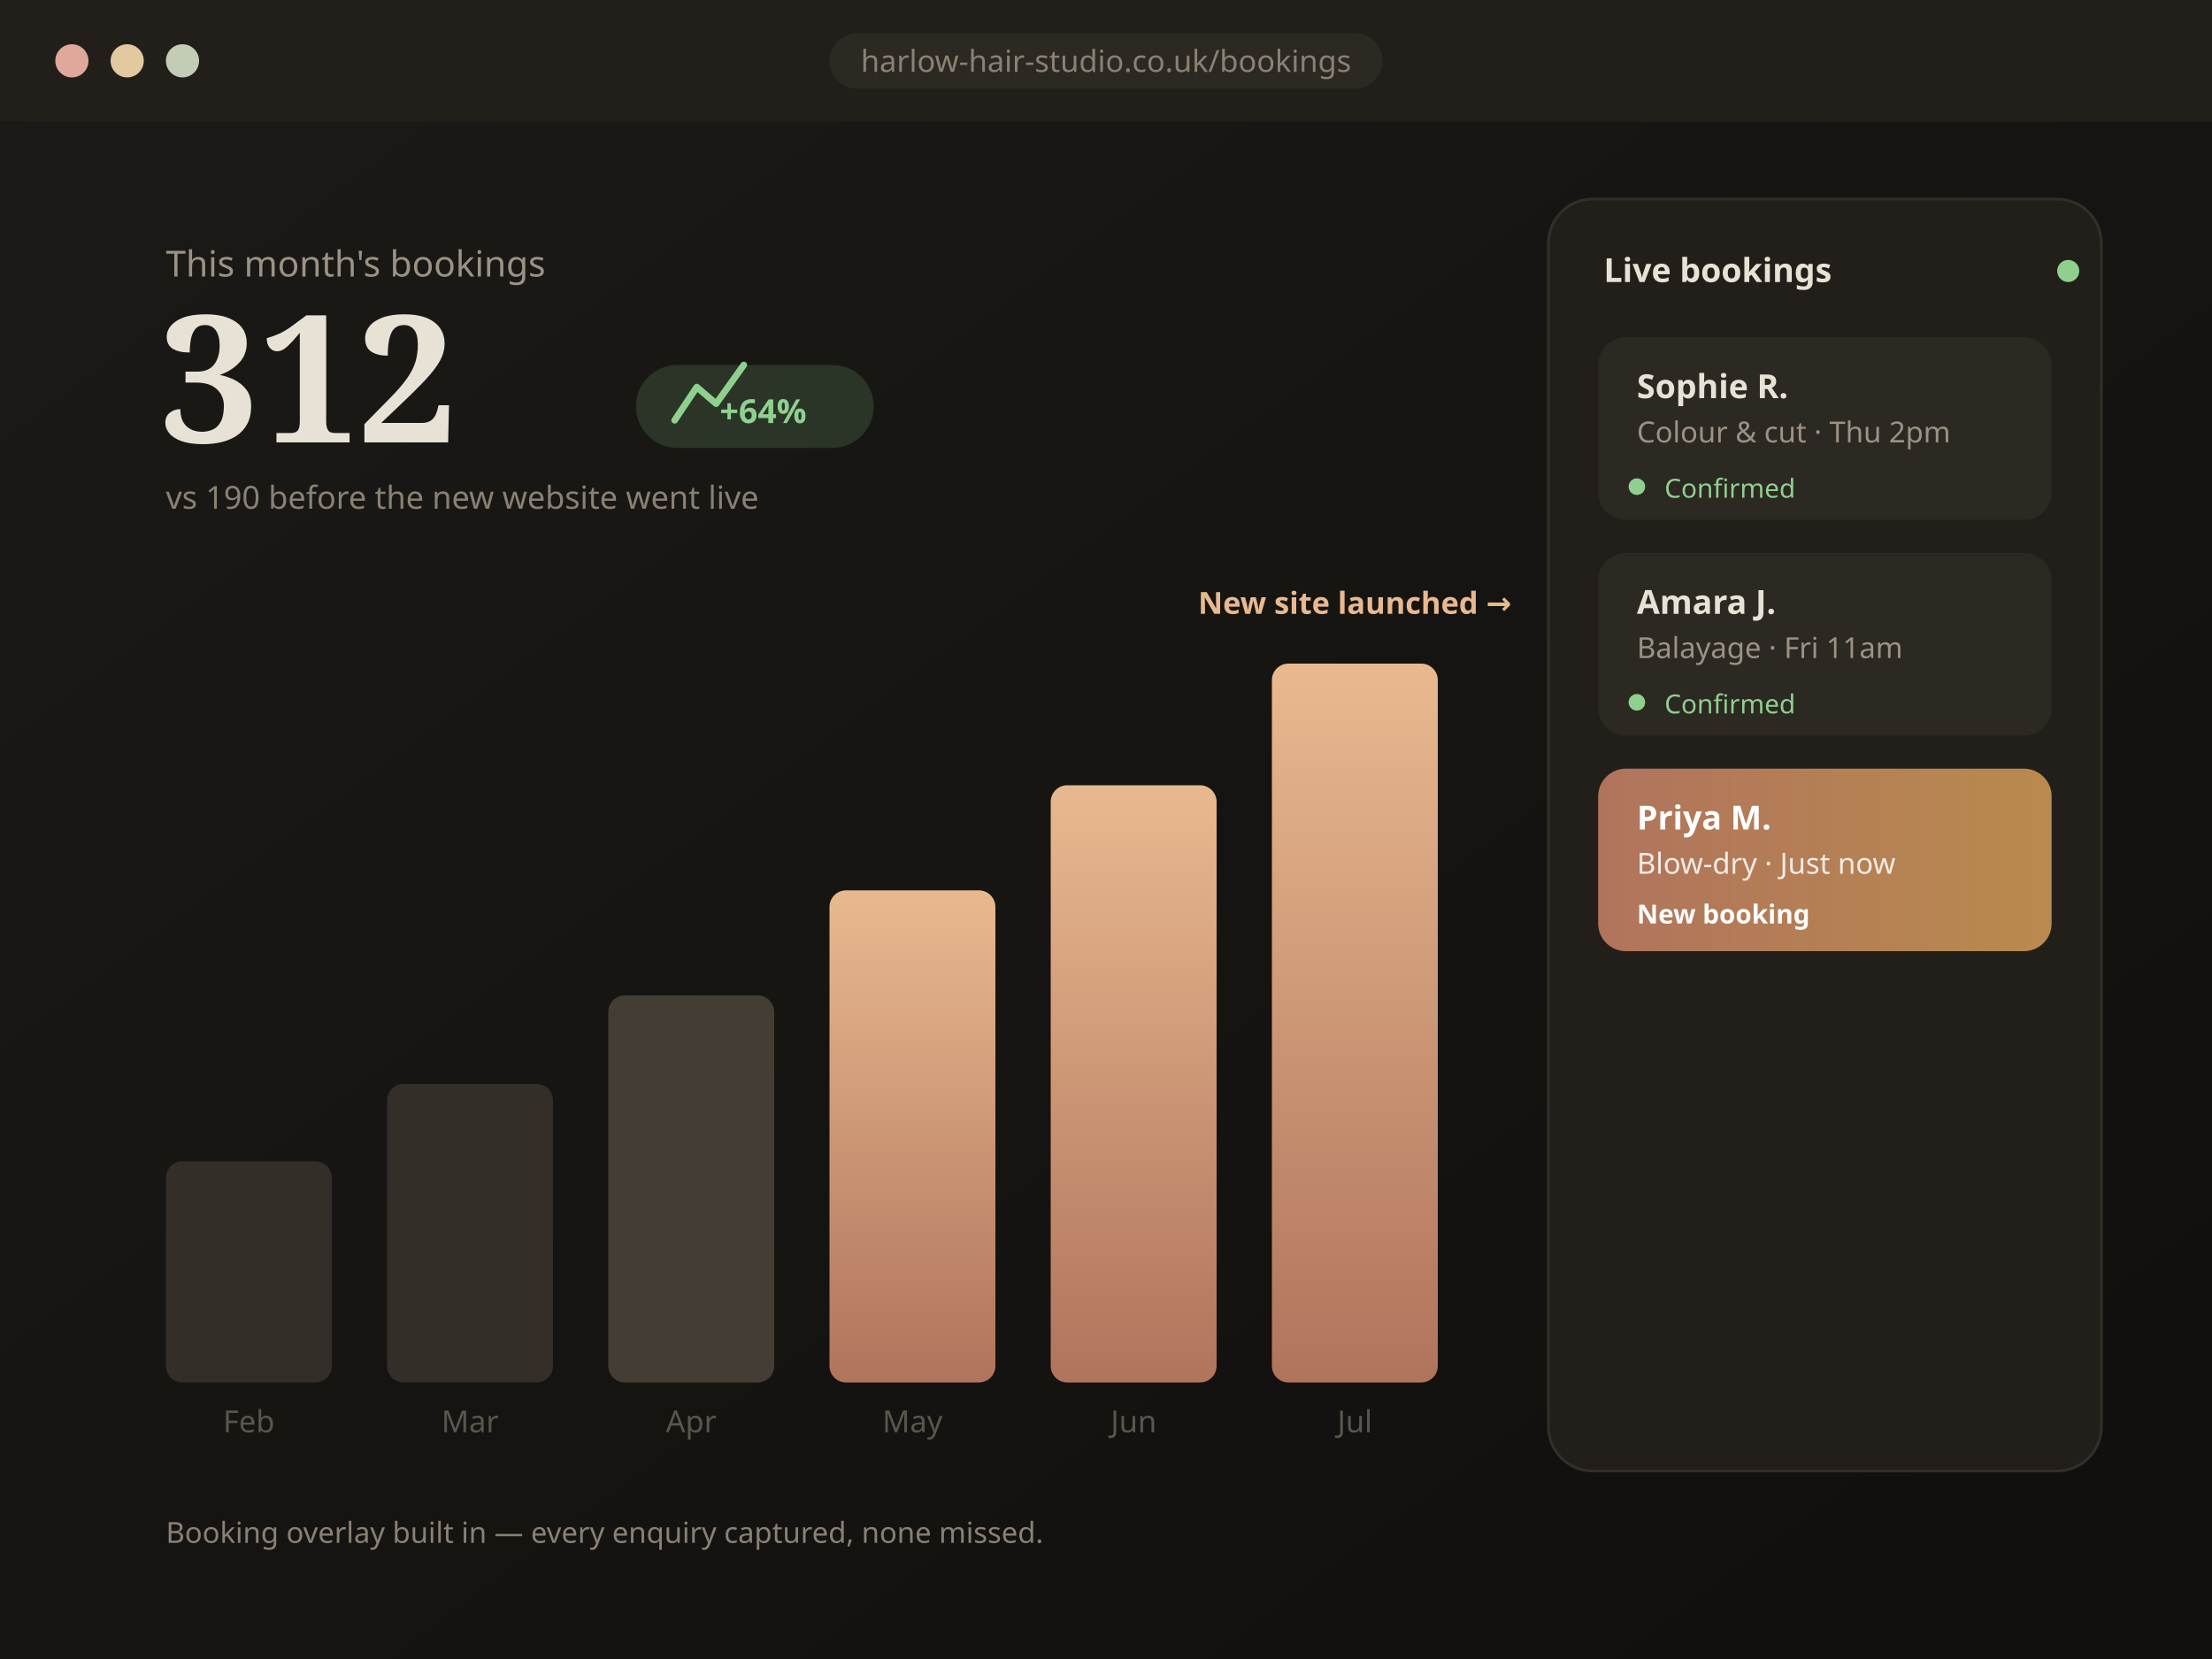
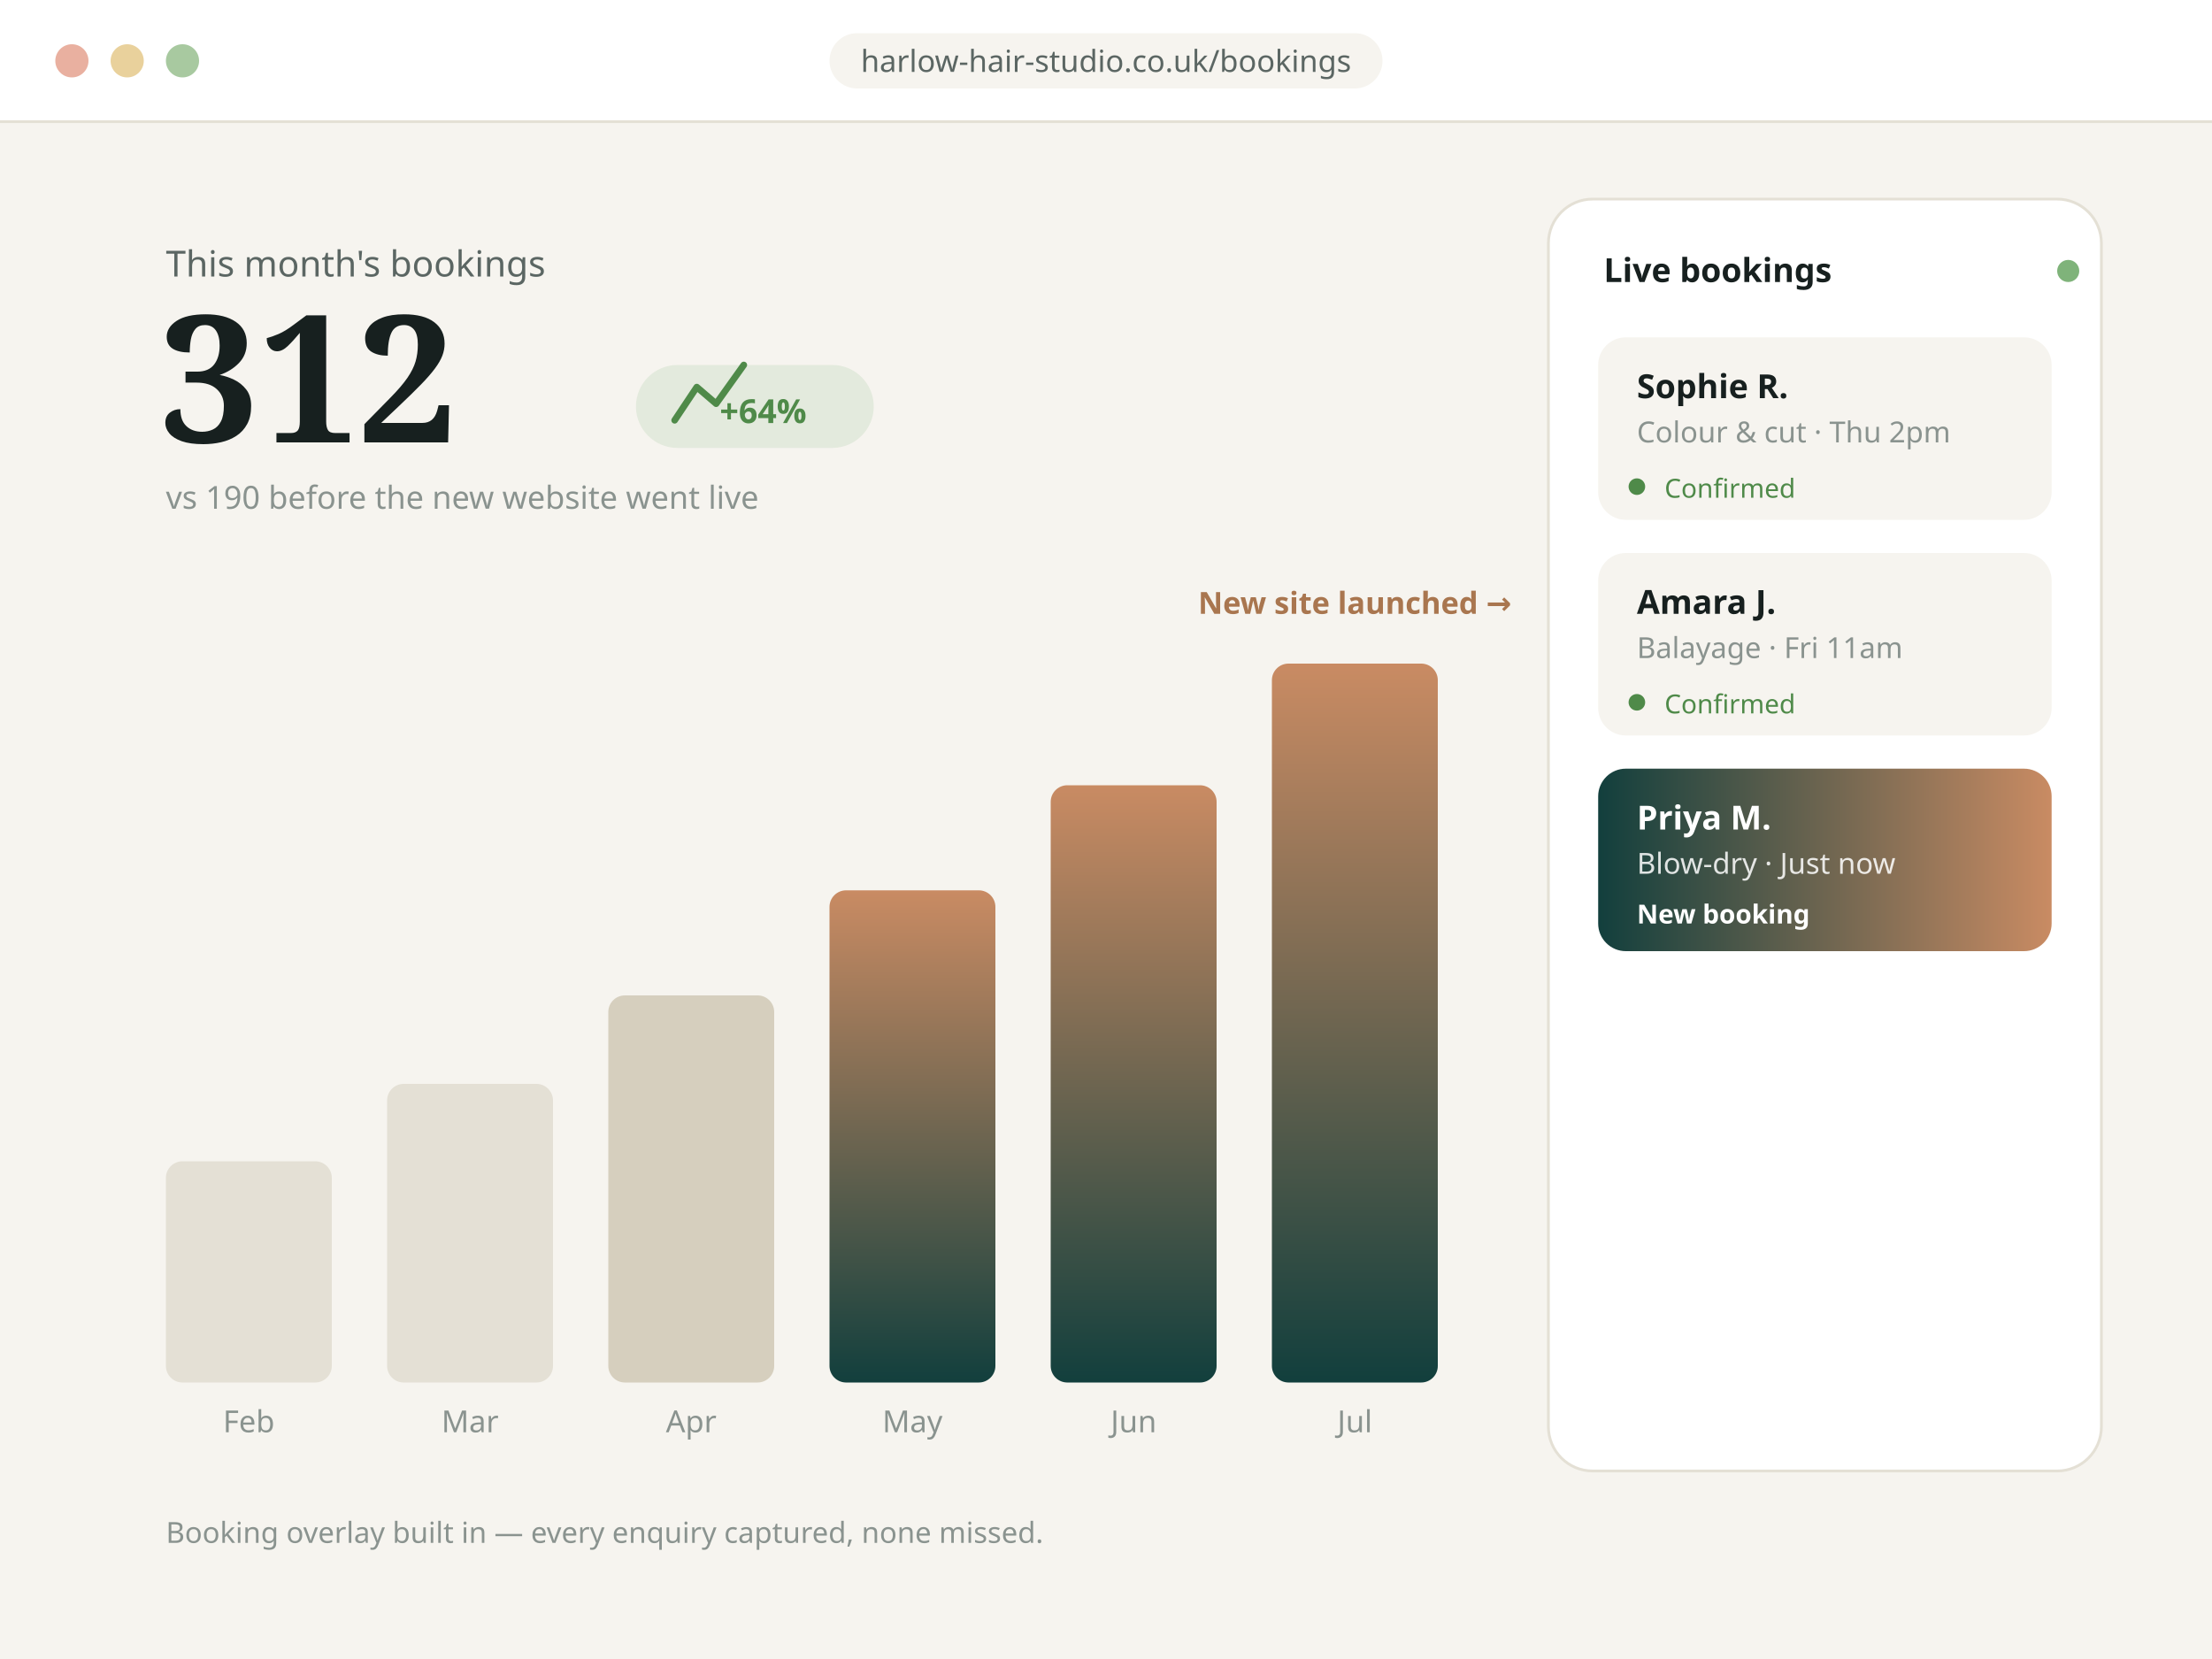
<svg xmlns="http://www.w3.org/2000/svg" viewBox="0 0 800 600">
  <defs>
-     <linearGradient id="bgGrad3" x1="0" y1="0" x2="1" y2="1">
-       <stop offset="0%" stop-color="#1c1a17" />
-       <stop offset="100%" stop-color="#100f0d" />
-     </linearGradient>
    <linearGradient id="accentGrad3" x1="0" y1="0" x2="1" y2="0">
-       <stop offset="0%" stop-color="#b0745c" />
-       <stop offset="100%" stop-color="#b98a4e" />
+       <stop offset="0%" stop-color="#123F3D" />
+       <stop offset="100%" stop-color="#C98B63" />
    </linearGradient>
    <linearGradient id="barGrad" x1="0" y1="1" x2="0" y2="0">
-       <stop offset="0%" stop-color="#b0745c" />
-       <stop offset="100%" stop-color="#e8b98f" />
+       <stop offset="0%" stop-color="#123F3D" />
+       <stop offset="100%" stop-color="#C98B63" />
    </linearGradient>
  </defs>
-   <rect width="800" height="600" fill="url(#bgGrad3)" />
-   <rect x="0" y="0" width="800" height="44" fill="#221f1b" />
-   <circle cx="26" cy="22" r="6" fill="#e0a89a" />
-   <circle cx="46" cy="22" r="6" fill="#e3c9a0" />
-   <circle cx="66" cy="22" r="6" fill="#c3cdb6" />
-   <rect x="300" y="12" width="200" height="20" rx="10" fill="#2c2822" />
-   <text x="400" y="26" font-family="Manrope, sans-serif" font-size="11" fill="#8a8074" text-anchor="middle">harlow-hair-studio.co.uk/bookings</text>
-   <text x="60" y="100" font-family="Manrope, sans-serif" font-size="13" fill="#9c9284">This month's bookings</text>
-   <text x="58" y="160" font-family="Georgia, serif" font-size="64" font-weight="700" fill="#e8e2d6">312</text>
+   <rect width="800" height="600" fill="#F6F4EF" />
+   <rect x="0" y="0" width="800" height="44" fill="#FFFFFF" />
+   <line x1="0" y1="44" x2="800" y2="44" stroke="#E4E0D5" stroke-width="1" />
+   <circle cx="26" cy="22" r="6" fill="#e9b0a0" />
+   <circle cx="46" cy="22" r="6" fill="#e9d19c" />
+   <circle cx="66" cy="22" r="6" fill="#a8c9a0" />
+   <rect x="300" y="12" width="200" height="20" rx="10" fill="#F6F4EF" />
+   <text x="400" y="26" font-family="Manrope, sans-serif" font-size="11" fill="#5b6663" text-anchor="middle">harlow-hair-studio.co.uk/bookings</text>
+   <text x="60" y="100" font-family="Manrope, sans-serif" font-size="13" fill="#5b6663">This month's bookings</text>
+   <text x="58" y="160" font-family="Georgia, serif" font-size="64" font-weight="700" fill="#17201F">312</text>
  <g transform="translate(230,132)">
-     <rect width="86" height="30" rx="15" fill="rgba(143,208,143,.16)" />
-     <path d="M14 20 l8 -12 l7 6 l10 -14" stroke="#8fd08f" stroke-width="2.4" fill="none" stroke-linecap="round" stroke-linejoin="round" />
-     <text x="46" y="21" font-family="Manrope, sans-serif" font-size="12" font-weight="700" fill="#8fd08f" text-anchor="middle">+64%</text>
+     <rect width="86" height="30" rx="15" fill="rgba(127,179,122,.16)" />
+     <path d="M14 20 l8 -12 l7 6 l10 -14" stroke="#4f8a49" stroke-width="2.4" fill="none" stroke-linecap="round" stroke-linejoin="round" />
+     <text x="46" y="21" font-family="Manrope, sans-serif" font-size="12" font-weight="700" fill="#4f8a49" text-anchor="middle">+64%</text>
  </g>
-   <text x="60" y="184" font-family="Manrope, sans-serif" font-size="11.5" fill="#8a8074">vs 190 before the new website went live</text>
+   <text x="60" y="184" font-family="Manrope, sans-serif" font-size="11.5" fill="#8a938f">vs 190 before the new website went live</text>
  <g>
-     <rect x="60" y="420" width="60" height="80" rx="6" fill="#332e28" />
-     <rect x="140" y="392" width="60" height="108" rx="6" fill="#332e28" />
-     <rect x="220" y="360" width="60" height="140" rx="6" fill="#443d34" />
+     <rect x="60" y="420" width="60" height="80" rx="6" fill="#E4E0D5" />
+     <rect x="140" y="392" width="60" height="108" rx="6" fill="#E4E0D5" />
+     <rect x="220" y="360" width="60" height="140" rx="6" fill="#D6CFBE" />
    <rect x="300" y="322" width="60" height="178" rx="6" fill="url(#barGrad)" />
    <rect x="380" y="284" width="60" height="216" rx="6" fill="url(#barGrad)" />
    <rect x="460" y="240" width="60" height="260" rx="6" fill="url(#barGrad)" />
-     <g fill="#5c554c" font-family="Manrope, sans-serif" font-size="11" text-anchor="middle">
+     <g fill="#8a938f" font-family="Manrope, sans-serif" font-size="11" text-anchor="middle">
      <text x="90" y="518">Feb</text>
      <text x="170" y="518">Mar</text>
      <text x="250" y="518">Apr</text>
      <text x="330" y="518">May</text>
      <text x="410" y="518">Jun</text>
      <text x="490" y="518">Jul</text>
    </g>
-     <text x="490" y="222" font-family="Manrope, sans-serif" font-size="11" font-weight="700" fill="#e8b98f" text-anchor="middle">New site launched →</text>
+     <text x="490" y="222" font-family="Manrope, sans-serif" font-size="11" font-weight="700" fill="#a9764f" text-anchor="middle">New site launched →</text>
  </g>
-   <rect x="560" y="72" width="200" height="460" rx="16" fill="#221f1b" stroke="#332e28" />
-   <text x="580" y="102" font-family="Manrope, sans-serif" font-size="12" font-weight="700" fill="#e8e2d6">Live bookings</text>
-   <circle cx="748" cy="98" r="4" fill="#8fd08f">
+   <rect x="560" y="72" width="200" height="460" rx="16" fill="#FFFFFF" stroke="#E4E0D5" />
+   <text x="580" y="102" font-family="Manrope, sans-serif" font-size="12" font-weight="700" fill="#17201F">Live bookings</text>
+   <circle cx="748" cy="98" r="4" fill="#7fb37a">
    <animate attributeName="opacity" values="1;.3;1" dur="1.2s" repeatCount="indefinite" />
  </circle>
  <g font-family="Manrope, sans-serif">
-     <rect x="578" y="122" width="164" height="66" rx="10" fill="#2c2822" />
-     <text x="592" y="144" font-size="12" font-weight="700" fill="#e8e2d6">Sophie R.</text>
-     <text x="592" y="160" font-size="10.5" fill="#9c9284">Colour &amp; cut · Thu 2pm</text>
-     <circle cx="592" cy="176" r="3" fill="#8fd08f" />
-     <text x="602" y="180" font-size="9.5" fill="#8fd08f">Confirmed</text>
-     <rect x="578" y="200" width="164" height="66" rx="10" fill="#2c2822" />
-     <text x="592" y="222" font-size="12" font-weight="700" fill="#e8e2d6">Amara J.</text>
-     <text x="592" y="238" font-size="10.5" fill="#9c9284">Balayage · Fri 11am</text>
-     <circle cx="592" cy="254" r="3" fill="#8fd08f" />
-     <text x="602" y="258" font-size="9.5" fill="#8fd08f">Confirmed</text>
+     <rect x="578" y="122" width="164" height="66" rx="10" fill="#F6F4EF" />
+     <text x="592" y="144" font-size="12" font-weight="700" fill="#17201F">Sophie R.</text>
+     <text x="592" y="160" font-size="10.5" fill="#8a938f">Colour &amp; cut · Thu 2pm</text>
+     <circle cx="592" cy="176" r="3" fill="#4f8a49" />
+     <text x="602" y="180" font-size="9.5" fill="#4f8a49">Confirmed</text>
+     <rect x="578" y="200" width="164" height="66" rx="10" fill="#F6F4EF" />
+     <text x="592" y="222" font-size="12" font-weight="700" fill="#17201F">Amara J.</text>
+     <text x="592" y="238" font-size="10.5" fill="#8a938f">Balayage · Fri 11am</text>
+     <circle cx="592" cy="254" r="3" fill="#4f8a49" />
+     <text x="602" y="258" font-size="9.5" fill="#4f8a49">Confirmed</text>
    <rect x="578" y="278" width="164" height="66" rx="10" fill="url(#accentGrad3)" />
    <text x="592" y="300" font-size="12" font-weight="700" fill="#fff">Priya M.</text>
    <text x="592" y="316" font-size="10.5" fill="rgba(255,255,255,.85)">Blow-dry · Just now</text>
    <text x="592" y="334" font-size="9.5" font-weight="700" fill="#fff">New booking</text>
  </g>
-   <text x="60" y="558" font-family="Manrope, sans-serif" font-size="10.5" fill="#8a8074">Booking overlay built in — every enquiry captured, none missed.</text>
+   <text x="60" y="558" font-family="Manrope, sans-serif" font-size="10.5" fill="#8a938f">Booking overlay built in — every enquiry captured, none missed.</text>
</svg>
